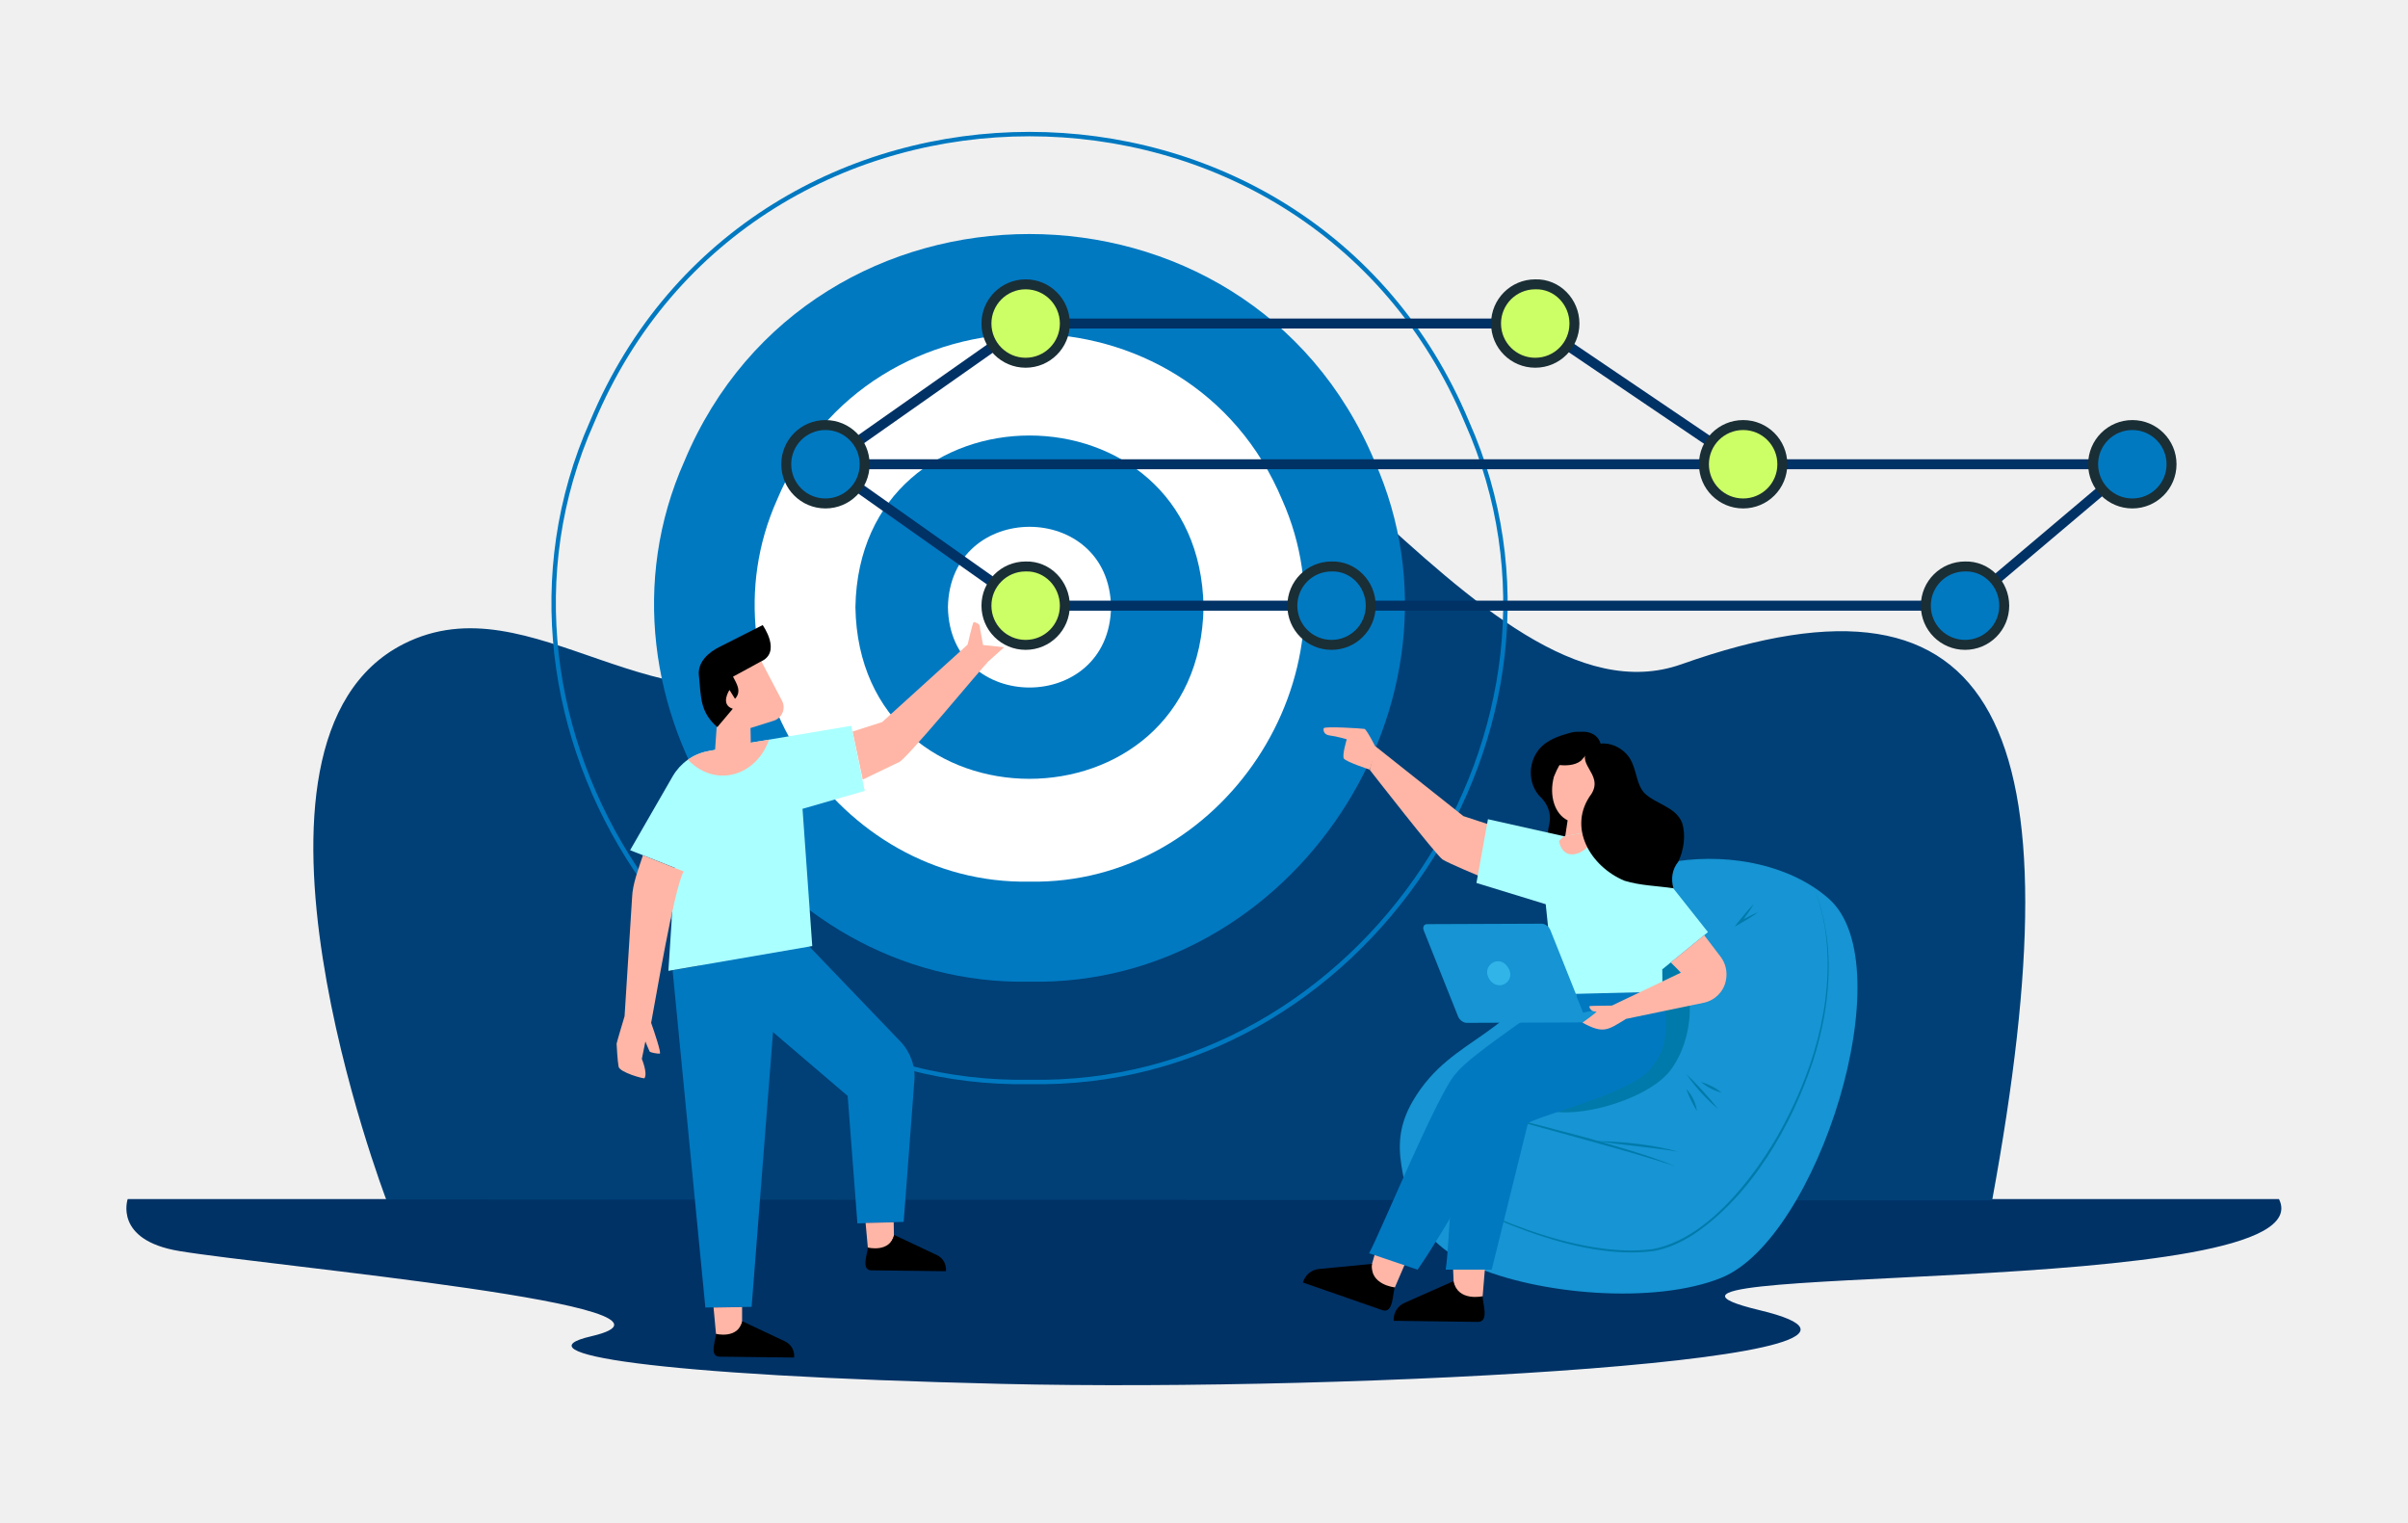
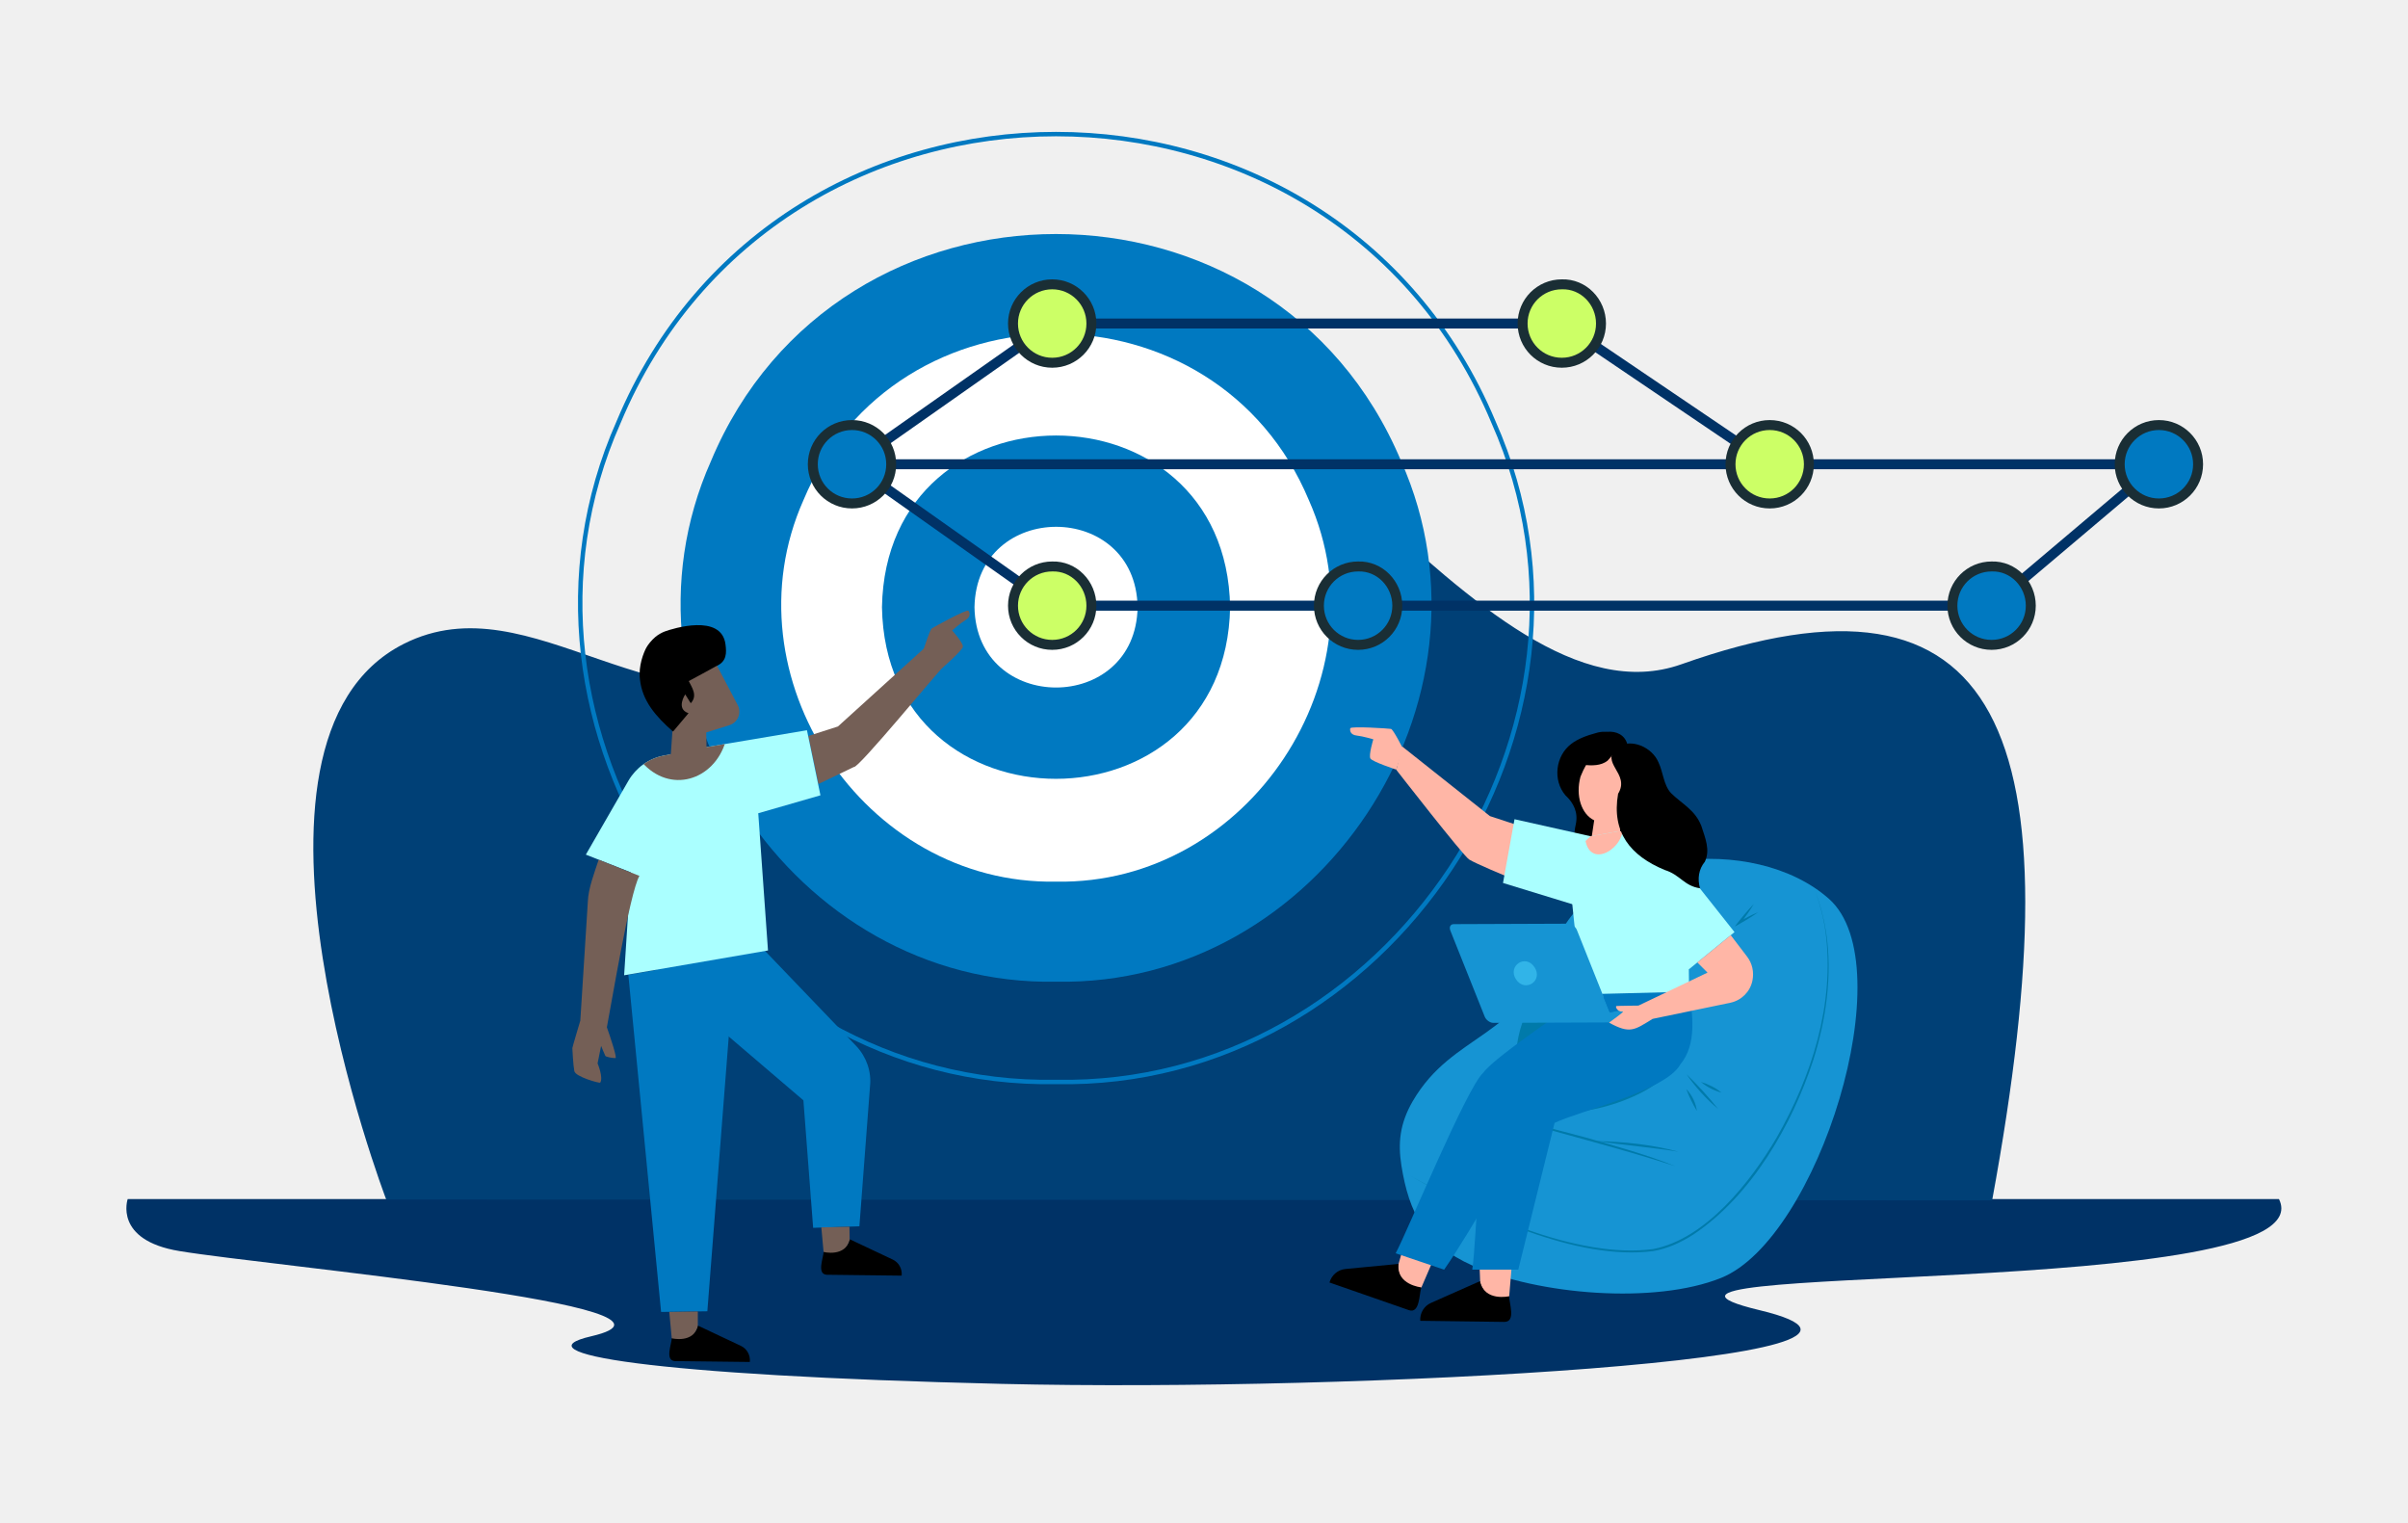
<svg xmlns="http://www.w3.org/2000/svg" xmlns:xlink="http://www.w3.org/1999/xlink" version="1.1" id="Layer_1" x="0px" y="0px" viewBox="0 0 1088 688" style="enable-background:new 0 0 1088 688;" xml:space="preserve">
  <defs id="defs57" />
  <style type="text/css" id="style1">
	.st0{fill:#003266;}
	.st1{fill:#004076;}
	.st2{fill:#1694D3;}
	.st3{fill:#007AAA;}
	.st4{fill:none;stroke:#0079C1;stroke-width:2;stroke-miterlimit:10;}
	.st5{fill:#0079C1;}
	.st6{fill:#FFFFFF;}
	.st7{clip-path:url(#XMLID_00000123402399690132298670000004424108753266375335_);fill:#FFB6A6;}
	.st8{fill:#1A1A35;}
	.st9{clip-path:url(#XMLID_00000101800526973775095070000014979071516310800813_);fill:#FF8E00;}
	.st10{clip-path:url(#XMLID_00000101800526973775095070000014979071516310800813_);fill:#1A1A35;}
	.st11{fill:#FF8E00;}
	.st12{clip-path:url(#XMLID_00000006700081858586000840000015336470869858794923_);fill:#FF8E00;}
	.st13{fill:#FFB6A6;}
	.st14{clip-path:url(#XMLID_00000132080627231136645110000006003757588537655468_);fill:#FFB6A6;}
	.st15{fill:#31B4E8;}
	.st16{fill:#0B6BA9;}
	.st17{fill:none;stroke:#0B6BA9;stroke-width:2.747;stroke-miterlimit:10;}
	.st18{clip-path:url(#SVGID_00000141418011603815838960000015018736191872324267_);}
	.st19{fill:none;stroke:#004076;stroke-width:1.072;stroke-miterlimit:10;}
	.st20{fill:none;stroke:#003266;stroke-width:1.422;stroke-linecap:round;stroke-linejoin:round;stroke-miterlimit:10;}
	.st21{fill:none;stroke:#FFFFFF;stroke-width:5.687;stroke-miterlimit:10;}
	.st22{fill:#E2E6ED;}
	.st23{fill:#F7941E;}
	.st24{fill:#005C75;}
	.st25{fill:none;stroke:#0079C1;stroke-width:0.875;stroke-dasharray:1.312,0.437;}
	.st26{fill:none;stroke:#0079C1;stroke-width:0.962;stroke-linecap:square;}
	.st27{fill:#FFFFFF;stroke:#1A2E35;stroke-width:1.422;stroke-miterlimit:10;}
	.st28{fill:#0079C1;stroke:#1A2E35;stroke-width:1.422;stroke-miterlimit:10;}
	.st29{opacity:0.3;}
	.st30{fill:none;stroke:#003266;stroke-width:1.422;stroke-miterlimit:10;}
</style>
  <g id="g2">
    <path class="st0" d="M57.7,541.7c0,0-6.5,18.6,23.4,23.5c40.8,6.8,244.2,25,186,38.5c-32.9,7.6,25.6,17.7,185.6,21.5   c160.1,3.8,434.7-11.2,342.3-33.3c-92.4-22.2,257.6-4.1,234.7-50.2H57.7z" id="path1" />
    <path class="st1" d="M174.5,541.9c0,0-79.1-207,7.9-251c58.2-29.4,114.9,44.7,188.5,10.3c65.5-30.6,36.7-121.5,104.8-146.3   c88.7-32.4,192,177.8,284,145.2c144.8-51.3,179.6,29.5,140.4,242.2L174.5,541.9z" id="path2" />
  </g>
  <g id="g12">
    <g id="g3">
      <path class="st2" d="M665.2,571.7c-21.3-9.5-28.6-23.8-32-45.1c-1.6-10.1-0.8-18.9,5.1-29.1c18.3-31.4,48.2-27.5,64.3-70.6    c16.2-43.1,89.9-50.9,123.8-20.8c33.9,30.2-5.1,153.6-48.7,171.2C747.7,589.4,695,585,665.2,571.7z" id="path3" />
    </g>
    <path class="st3" d="M754.9,434.8c12.4,9.5,10.5,34.8-0.3,48.9s-49.4,24.7-61.7,15.2c-12.4-9.5-9.1-35.8,1.7-49.9   C705.4,434.9,742.6,425.3,754.9,434.8z" id="path4" />
    <g id="g11">
      <path class="st3" d="M675.2,503.4c13.6,3.1,27.8,6.9,41.3,10.5c13.6,3.9,27.4,7.7,40.6,13C730.6,518.3,701.9,511.3,675.2,503.4    L675.2,503.4z" id="path5" />
      <path class="st3" d="M721.1,515.5c12.5,0.3,25.1,1.5,37.2,4.8C746.3,518.4,733,517.2,721.1,515.5L721.1,515.5z" id="path6" />
      <path class="st3" d="M792.4,408.4c-1.8,3.1-4,6.1-6.2,8.9c0,0-0.7-0.8-0.7-0.8c2.9-1.6,5.8-3.1,8.9-4.4c-3.3,2.4-7,4.5-10.6,6.5    C786.5,415.1,789.3,411.6,792.4,408.4L792.4,408.4z" id="path7" />
      <path class="st3" d="M762,485.3c5.1,4.9,9.9,10.2,14.3,15.7C770.9,496.5,766.1,491.2,762,485.3L762,485.3z" id="path8" />
      <path class="st3" d="M761.9,492c2.6,2.7,4.3,6.2,4.8,9.9C764.8,498.7,763.2,495.5,761.9,492L761.9,492z" id="path9" />
      <path class="st3" d="M768.5,488.8c3.4,1,6.6,2.6,9.3,4.8C774.4,492.7,771.3,491.1,768.5,488.8L768.5,488.8z" id="path10" />
      <path class="st3" d="M637.2,531.2c29.7,16.4,75.3,37.7,109.7,33.1c23.9-4.6,44-30.3,55.8-50.3c15.9-27.8,26.3-60.4,22.2-92.6    c-0.9-6.4-2.5-12.7-4.8-18.8c2.4,6,4,12.3,5,18.7c2.9,19.3,0,39.1-5.8,57.6c-9.6,29.4-28.1,61.5-54.3,78.9    c-5.5,3.5-11.5,6.3-18,7.4C712.3,569.8,667,548.2,637.2,531.2L637.2,531.2z" id="path11" />
    </g>
  </g>
-   <g id="g55">
+   <g id="g55" transform="translate(12)">
    <g id="g16">
-       <path class="st4" d="M465.2,488.8c-150.4,2.8-258.8-160.7-197.7-298.1c72.5-173.5,322.8-173.5,395.3,0    C724,328.2,615.6,491.7,465.2,488.8z" id="path12" />
-       <path class="st5" d="M465.2,443.5C346.5,445.8,261,316.8,309.2,208.4c57.2-136.9,254.6-136.9,311.9,0    C669.3,316.8,583.9,445.8,465.2,443.5z" id="path13" />
-       <path class="st6" d="M465.2,398.3C378.3,399.9,315.7,305.4,351,226c41.9-100.3,186.5-100.3,228.4,0    C614.7,305.4,552.1,399.9,465.2,398.3z" id="path14" />
-       <path class="st5" d="M543.8,274.3c-1.8,103.4-155.6,103.4-157.3,0C388.3,170.9,542.1,170.9,543.8,274.3z" id="path15" />
-       <path class="st6" d="M502,274.3c-0.8,48.4-72.9,48.4-73.7,0C429.2,225.9,501.2,225.9,502,274.3z" id="path16" />
-     </g>
-     <g id="g36" transform="translate(20,16)">
-       <path class="st5" d="M 386.9,454.6 333,398.4 295,421 c 1.4,1.3 66.7,56.9 68,58.1 l 4.4,57.6 20.9,-0.7 4.8,-63.3 c 0.7,-6.6 -1.6,-13.2 -6.2,-18.1 z" id="path17" />
-       <polygon class="st5" points="319.6,574.4 332.1,414 283.9,422.4 298.7,574.7 " id="polygon17" />
-       <g id="g18">
-         <defs id="defs17">
-           <path id="XMLID_00000045616340822321690680000012002101231188918672_" d="m 365.2,314.5 13.4,-4.3 39.6,-35.9 7.9,9.1 c -2,1.6 -38.4,46 -40.3,45.1 0,0 -16,7.7 -16,7.7 z" />
-         </defs>
-         <use xlink:href="#XMLID_00000045616340822321690680000012002101231188918672_" style="overflow:visible;fill:#ffb6a6" id="use17" />
-         <clipPath id="XMLID_00000018208588971266568550000013501173931957635005_">
-           <use xlink:href="#XMLID_00000045616340822321690680000012002101231188918672_" style="overflow:visible" id="use18" />
-         </clipPath>
-       </g>
-       <g id="g20">
-         <defs id="defs18">
-           <path id="XMLID_00000137817195738786775750000012214939017233552316_" d="m 364.6,311.9 6.1,29.4 -28.1,8.1 4.4,62 -65,11.2 3,-46.5 -20.3,-8 19.3,-33.5 c 3.4,-5.8 9.1,-9.9 15.7,-11.2 l 19.7,-3.9" />
-         </defs>
-         <use xlink:href="#XMLID_00000137817195738786775750000012214939017233552316_" style="overflow:visible;fill:#aaffff;fill-opacity:1" id="use19" />
-         <clipPath id="XMLID_00000103967443633162435390000004482912296710897296_">
-           <use xlink:href="#XMLID_00000137817195738786775750000012214939017233552316_" style="overflow:visible" id="use20" />
-         </clipPath>
-         <path style="fill:#ffb6a6" d="m 289.8,326.1 c 12.9,14.9 32.8,8.4 38,-9 l -32.1,4.4 z" clip-path="url(#XMLID_00000103967443633162435390000004482912296710897296_)" id="path20" />
-       </g>
-       <g id="g22">
-         <defs id="defs20">
-           <path id="XMLID_00000071558675517366683650000002679023847108395963_" d="m 323,280.9 10.3,19.6 c 1.9,3.5 0.1,7.9 -3.7,9.1 l -10.5,3.3 0.3,15 -16.8,1.9 3.2,-45.9 z" />
-         </defs>
-         <use xlink:href="#XMLID_00000071558675517366683650000002679023847108395963_" style="overflow:visible;fill:#ffb6a6" id="use21" />
-         <clipPath id="XMLID_00000096755067665926761840000014569734603333719970_">
-           <use xlink:href="#XMLID_00000071558675517366683650000002679023847108395963_" style="overflow:visible" id="use22" />
-         </clipPath>
-       </g>
-       <g id="g25">
-         <g id="g24">
-           <defs id="defs22">
-             <path id="XMLID_00000132806716748073542550000006351654391137727893_" d="m 383.8,536.2 0.1,6.2 c 0,0 -2.1,6.6 -6.9,6.6 -4.8,0 -4.9,-1.5 -4.9,-1.5 l -1,-11 z" />
-           </defs>
-           <use xlink:href="#XMLID_00000132806716748073542550000006351654391137727893_" style="overflow:visible;fill:#ffb6a6" id="use23" />
-           <clipPath id="XMLID_00000080174431708946743340000008173928129251552898_">
-             <use xlink:href="#XMLID_00000132806716748073542550000006351654391137727893_" style="overflow:visible" id="use24" />
-           </clipPath>
-         </g>
-         <path d="m 372.1,547.6 c 0,0 9.9,2.5 11.9,-5.7 l 19.3,9.1 c 2.8,1.3 4.4,4.2 4.1,7.3 -0.1,0 -33.8,-0.4 -33.9,-0.4 -4.6,-0.3 -1.4,-7.8 -1.4,-10.3 z" id="path24" />
-       </g>
-       <g id="g27">
-         <g id="g26">
-           <defs id="defs25">
-             <path id="XMLID_00000086661220817177460410000010791308712392787124_" d="m 315.3,574.5 v 6.9 c 0,0 -2.1,6.6 -6.9,6.6 -4.7,0 -4.9,-1.5 -4.9,-1.5 l -1.1,-11.8 z" />
-           </defs>
-           <use xlink:href="#XMLID_00000086661220817177460410000010791308712392787124_" style="overflow:visible;fill:#ffb6a6" id="use25" />
-           <clipPath id="XMLID_00000175282567216782411210000011509460153028378556_">
-             <use xlink:href="#XMLID_00000086661220817177460410000010791308712392787124_" style="overflow:visible" id="use26" />
-           </clipPath>
-         </g>
-         <path d="m 303.5,586.6 c 0,0 9.9,2.5 11.9,-5.7 l 19.3,9.1 c 2.8,1.3 4.4,4.2 4.1,7.3 -0.1,0 -33.8,-0.4 -33.9,-0.4 -4.6,-0.3 -1.4,-7.8 -1.4,-10.3 z" id="path26" />
-       </g>
-       <path d="m 323.5,283 c 0,0 -12,6.6 -12.3,6.7 1.3,2.7 4.2,6.5 0.9,10 l -2.5,-4 c 0,0 -4.4,6.6 1.5,8.5 l -7,8.3 c -7.9,-6.9 -7.3,-13.5 -8.3,-23.1 -0.8,-6.2 4.3,-10.7 9.4,-13.2 0,0 19.4,-9.8 19.4,-9.8 0,0 8.9,12.4 -1.1,16.6 z" id="path27" />
-       <path class="st13" d="m 417.2,275.2 c 0,0 2.3,-10 2.7,-10.1 0.4,-0.2 2.8,0.7 2.8,1.8 0,1.1 1.5,8.5 1.5,8.5 l 9.5,1 -7.8,7 z" id="path35" />
-       <path class="st13" d="m 288.9,377.7 -18.4,-7.3 c -1.9,5.8 -4.7,12.9 -4.9,19 0,0 -3.4,53.7 -3.4,53.7 0,0 -3.6,12 -3.6,12.4 0,0.4 0.4,7.9 0.9,10.4 0.5,2.6 11.5,5.6 11.7,5.2 1.5,-2.3 -1.2,-8.7 -1.2,-8.7 l 1.6,-7.9 c 0,0 1.6,4 1.9,4.5 0.2,0.5 3.5,1.1 4.6,1 0.8,-0.1 -2.4,-9.7 -3.9,-13.9 1.9,-9.6 10.3,-60.7 14.7,-68.4 z" id="path36" />
+       <path class="st4" d="M 465.2,488.8 C 314.8,491.6 206.4,328.1 267.5,190.7 340,17.2 590.3,17.2 662.8,190.7 724,328.2 615.6,491.7 465.2,488.8 Z" id="path12" />
+       <path class="st5" d="M 465.2,443.5 C 346.5,445.8 261,316.8 309.2,208.4 366.4,71.5 563.8,71.5 621.1,208.4 669.3,316.8 583.9,445.8 465.2,443.5 Z" id="path13" />
+       <path class="st6" d="M 465.2,398.3 C 378.3,399.9 315.7,305.4 351,226 c 41.9,-100.3 186.5,-100.3 228.4,0 35.3,79.4 -27.3,173.9 -114.2,172.3 z" id="path14" />
+       <path class="st5" d="m 543.8,274.3 c -1.8,103.4 -155.6,103.4 -157.3,0 1.8,-103.4 155.6,-103.4 157.3,0 z" id="path15" />
+       <path class="st6" d="m 502,274.3 c -0.8,48.4 -72.9,48.4 -73.7,0 0.9,-48.4 72.9,-48.4 73.7,0 z" id="path16" />
    </g>
    <g id="g54">
      <g id="g38">
        <g id="g37">
          <defs id="defs36">
-             <path id="XMLID_00000126318745599164316900000009541096457141076887_" d="M656.5,571.9l0.3,7.6c0,0,2.1,7.5,7.5,7.6       c5.3,0.1,5.6-1.5,5.6-1.5l1.1-13.3L656.5,571.9z" />
-           </defs>
-           <use xlink:href="#XMLID_00000126318745599164316900000009541096457141076887_" style="overflow:visible;fill:#FFB6A6;" id="use36" />
+             <path id="XMLID_00000126318745599164316900000009541096457141076887_" d="m 656.5,571.9 0.3,7.6 c 0,0 2.1,7.5 7.5,7.6 5.3,0.1 5.6,-1.5 5.6,-1.5 l 1.1,-13.3 z" />
+           </defs>
+           <use xlink:href="#XMLID_00000126318745599164316900000009541096457141076887_" style="overflow:visible;fill:#ffb6a6" id="use36" />
          <clipPath id="XMLID_00000162342708694886873260000012385410651943645361_">
-             <use xlink:href="#XMLID_00000126318745599164316900000009541096457141076887_" style="overflow:visible;" id="use37" />
-           </clipPath>
-         </g>
-         <path d="M669.9,585.6c0,0-11.2,2.6-13.2-6.8l-22.1,9.8c-3.2,1.4-5.1,4.6-4.9,8.1l0,0l38,0.5C673.1,597.2,669.8,588.6,669.9,585.6     z" id="path37" />
+             <use xlink:href="#XMLID_00000126318745599164316900000009541096457141076887_" style="overflow:visible" id="use37" />
+           </clipPath>
+         </g>
+         <path d="m 669.9,585.6 c 0,0 -11.2,2.6 -13.2,-6.8 l -22.1,9.8 c -3.2,1.4 -5.1,4.6 -4.9,8.1 v 0 l 38,0.5 c 5.4,0 2.1,-8.6 2.2,-11.6 z" id="path37" />
      </g>
      <g id="g40">
        <g id="g39">
          <defs id="defs38">
-             <path id="XMLID_00000111870283177755915490000007133872770799700917_" d="M621.8,564.4l-2.1,7.3c0,0-0.3,7.8,4.7,9.6       s5.8,0.4,5.8,0.4l5.3-12.3L621.8,564.4z" />
-           </defs>
-           <use xlink:href="#XMLID_00000111870283177755915490000007133872770799700917_" style="overflow:visible;fill:#FFB6A6;" id="use38" />
+             <path id="XMLID_00000111870283177755915490000007133872770799700917_" d="m 621.8,564.4 -2.1,7.3 c 0,0 -0.3,7.8 4.7,9.6 5,1.8 5.8,0.4 5.8,0.4 l 5.3,-12.3 z" />
+           </defs>
+           <use xlink:href="#XMLID_00000111870283177755915490000007133872770799700917_" style="overflow:visible;fill:#ffb6a6" id="use38" />
          <clipPath id="XMLID_00000094587285072795900240000011950947208664724919_">
-             <use xlink:href="#XMLID_00000111870283177755915490000007133872770799700917_" style="overflow:visible;" id="use39" />
-           </clipPath>
-         </g>
-         <path d="M630.2,581.6c0,0-11.4-1.1-10.3-10.6l-24,2.3c-3.4,0.3-6.3,2.8-7.2,6.1l35.9,12.5C629.6,593.6,629.2,584.4,630.2,581.6z" id="path39" />
+             <use xlink:href="#XMLID_00000111870283177755915490000007133872770799700917_" style="overflow:visible" id="use39" />
+           </clipPath>
+         </g>
+         <path d="m 630.2,581.6 c 0,0 -11.4,-1.1 -10.3,-10.6 l -24,2.3 c -3.4,0.3 -6.3,2.8 -7.2,6.1 l 35.9,12.5 c 5,1.7 4.6,-7.5 5.6,-10.3 z" id="path39" />
      </g>
      <g id="g53">
-         <path d="M697.9,336.1c-7.1,5.4-8.4,16.4-2.6,23.2c3.8,3.5,5.8,7.8,4.7,13c-4.6,20.3,15.1,22.7,30.4,22.2     c2.3-19.3-4.3-38.7-9.8-57c-1.4-5.9-5.9-8.1-11.6-6.3C705.2,332.2,700.8,333.8,697.9,336.1z" id="path40" />
-         <path class="st5" d="M709.6,445.8c-8,6.3-45.8,31.1-51.4,38.8l0,0c-7.5,6.7-34.3,71.8-39.6,81.6l21.9,7.4     c12.4-17.8,35.8-59.3,46-78.8c0,0,49.3-31.6,49.3-31.6V447L709.6,445.8z" id="path41" />
-         <path class="st5" d="M751.1,447c1.6,11,3.8,24.6-3.9,33.9l0,0c-6.6,12-45.4,20.9-56.8,26.4L674,573.6h-20.8     c2-11.8,3.3-75.1,10-84.5h0c5.7-14.7,44.9-33.2,56.7-42.1H751.1z" id="path42" />
+         <path d="m 697.9,336.1 c -7.1,5.4 -8.4,16.4 -2.6,23.2 3.8,3.5 5.8,7.8 4.7,13 -4.6,20.3 15.1,22.7 30.4,22.2 2.3,-19.3 -4.3,-38.7 -9.8,-57 -1.4,-5.9 -5.9,-8.1 -11.6,-6.3 -3.8,1 -8.2,2.6 -11.1,4.9 z" id="path40" />
+         <path class="st5" d="m 709.6,445.8 c -8,6.3 -45.8,31.1 -51.4,38.8 v 0 c -7.5,6.7 -34.3,71.8 -39.6,81.6 l 21.9,7.4 c 12.4,-17.8 35.8,-59.3 46,-78.8 0,0 49.3,-31.6 49.3,-31.6 V 447 Z" id="path41" />
+         <path class="st5" d="m 751.1,447 c 1.6,11 3.8,24.6 -3.9,33.9 v 0 c -6.6,12 -45.4,20.9 -56.8,26.4 L 674,573.6 h -20.8 c 2,-11.8 3.3,-75.1 10,-84.5 v 0 c 5.7,-14.7 44.9,-33.2 56.7,-42.1 z" id="path42" />
        <g id="g49">
          <g id="g43">
            <defs id="defs42">
-               <path id="XMLID_00000037660895084499481730000006568235275533148288_" d="M674,372.9l-12.8-4.2l-39.7-31.5l-2.6,10.6        c0,0,30.1,38.7,32.9,40.5c2.8,1.8,17.3,7.8,17.3,7.8L674,372.9z" />
-             </defs>
-             <use xlink:href="#XMLID_00000037660895084499481730000006568235275533148288_" style="overflow:visible;fill:#FFB6A6;" id="use42" />
+               <path id="XMLID_00000037660895084499481730000006568235275533148288_" d="m 674,372.9 -12.8,-4.2 -39.7,-31.5 -2.6,10.6 c 0,0 30.1,38.7 32.9,40.5 2.8,1.8 17.3,7.8 17.3,7.8 z" />
+             </defs>
+             <use xlink:href="#XMLID_00000037660895084499481730000006568235275533148288_" style="overflow:visible;fill:#ffb6a6" id="use42" />
            <clipPath id="XMLID_00000000219247839484180210000005859581488268840620_">
-               <use xlink:href="#XMLID_00000037660895084499481730000006568235275533148288_" style="overflow:visible;" id="use43" />
+               <use xlink:href="#XMLID_00000037660895084499481730000006568235275533148288_" style="overflow:visible" id="use43" />
            </clipPath>
          </g>
          <g id="g45">
            <defs id="defs43">
-               <path id="XMLID_00000158029054963071255210000011759180318687484801_" d="M702.1,350.9c12.6-31.9,38.8-1.8,18.4,17.5        l-1.2,17.4l-13.1-1.3l2.1-13.9C702.5,367.8,699.8,359.5,702.1,350.9z" />
-             </defs>
-             <use xlink:href="#XMLID_00000158029054963071255210000011759180318687484801_" style="overflow:visible;fill:#FFB6A6;" id="use44" />
+               <path id="XMLID_00000158029054963071255210000011759180318687484801_" d="m 702.1,350.9 c 12.6,-31.9 38.8,-1.8 18.4,17.5 l -1.2,17.4 -13.1,-1.3 2.1,-13.9 c -5.8,-2.8 -8.5,-11.1 -6.2,-19.7 z" />
+             </defs>
+             <use xlink:href="#XMLID_00000158029054963071255210000011759180318687484801_" style="overflow:visible;fill:#ffb6a6" id="use44" />
            <clipPath id="XMLID_00000050660844256796972920000001944687980094669741_">
-               <use xlink:href="#XMLID_00000158029054963071255210000011759180318687484801_" style="overflow:visible;" id="use45" />
+               <use xlink:href="#XMLID_00000158029054963071255210000011759180318687484801_" style="overflow:visible" id="use45" />
            </clipPath>
          </g>
          <g id="g48">
-             <polygon class="st11" points="706.7,377.8 672.3,370.1 667.1,398.9 701,409.3      " id="polygon45" style="fill:#aaffff;fill-opacity:1" />
+             <polygon class="st11" points="706.7,377.8 672.3,370.1 667.1,398.9 701,409.3 " id="polygon45" style="fill:#aaffff;fill-opacity:1" />
            <g id="g47">
              <defs id="defs45">
-                 <path id="XMLID_00000142870588312482286890000005864276382340895918_" d="M703.5,450.3c0,0-6.3-44.8-5.9-55.4         c0.5-10.7,9.1-17.1,9.1-17.1l12.9-2.3c0,0,22.5,1.1,27.3,16.1c4.8,15,4.2,58.7,4.2,58.7H703.5z" />
+                 <path id="XMLID_00000142870588312482286890000005864276382340895918_" d="m 703.5,450.3 c 0,0 -6.3,-44.8 -5.9,-55.4 0.5,-10.7 9.1,-17.1 9.1,-17.1 l 12.9,-2.3 c 0,0 22.5,1.1 27.3,16.1 4.8,15 4.2,58.7 4.2,58.7 z" />
              </defs>
              <use xlink:href="#XMLID_00000142870588312482286890000005864276382340895918_" style="overflow:visible;fill:#aaffff;fill-opacity:1" id="use46" />
              <clipPath id="XMLID_00000110451951279901880960000009360824398427528350_">
-                 <use xlink:href="#XMLID_00000142870588312482286890000005864276382340895918_" style="overflow:visible;" id="use47" />
+                 <use xlink:href="#XMLID_00000142870588312482286890000005864276382340895918_" style="overflow:visible" id="use47" />
              </clipPath>
-               <path style="clip-path:url(#XMLID_00000110451951279901880960000009360824398427528350_);fill:#FFB6A6;" d="M721.2,374.4        c-0.1,10-17,19.3-17.2,1.7L721.2,374.4z" clip-path="url(#XMLID_00000110451951279901880960000009360824398427528350_)" id="path47" />
+               <path style="fill:#ffb6a6" d="m 721.2,374.4 c -0.1,10 -17,19.3 -17.2,1.7 z" clip-path="url(#XMLID_00000110451951279901880960000009360824398427528350_)" id="path47" />
            </g>
-             <polygon class="st11" points="743.5,385.5 771.7,421.1 751.1,437.9 732.6,414.4      " id="polygon47" style="fill:#aaffff;fill-opacity:1" />
-           </g>
-           <path class="st13" d="M621.9,338.2c0,0-4.4-8.7-5.4-8.9c-1.1-0.2-18-1.3-18.4-0.3c-0.3,1.1,0.1,3,2.9,3.3      c2.8,0.3,7.5,1.7,7.5,1.7s-2.2,7.2-1.3,8.7c1,1.5,11.7,5,11.7,5L621.9,338.2z" id="path48" />
+             <polygon class="st11" points="743.5,385.5 771.7,421.1 751.1,437.9 732.6,414.4 " id="polygon47" style="fill:#aaffff;fill-opacity:1" />
+           </g>
+           <path class="st13" d="m 621.9,338.2 c 0,0 -4.4,-8.7 -5.4,-8.9 -1.1,-0.2 -18,-1.3 -18.4,-0.3 -0.3,1.1 0.1,3 2.9,3.3 2.8,0.3 7.5,1.7 7.5,1.7 0,0 -2.2,7.2 -1.3,8.7 1,1.5 11.7,5 11.7,5 z" id="path48" />
        </g>
        <g id="g51">
-           <path class="st2" d="M714.4,461.9l43.6-10c2-0.4,1.9-2.6,1.6-4.2l-45.1,9.9V461.9z" id="path49" />
-           <path class="st2" d="M714.4,461.9l-51.7,0.2c-1.5,0-3.3-1.3-3.9-2.9l-15.5-38.8c-0.6-1.6,0-2.9,1.6-2.9l51.7-0.2      c1.5,0,3.3,1.3,3.9,2.9l15.5,38.8C716.6,460.6,715.9,461.9,714.4,461.9z" id="path50" />
-           <polygon class="st5" points="759.5,447.8 711.9,449 715.3,457.4     " id="polygon50" />
-           <path class="st15" d="M681.3,436.9c4.1,6.1-4.1,11.7-8.3,5.6C669,436.4,677.2,430.8,681.3,436.9z" id="path51" />
+           <path class="st2" d="m 714.4,461.9 43.6,-10 c 2,-0.4 1.9,-2.6 1.6,-4.2 l -45.1,9.9 v 4.3 z" id="path49" />
+           <path class="st2" d="m 714.4,461.9 -51.7,0.2 c -1.5,0 -3.3,-1.3 -3.9,-2.9 l -15.5,-38.8 c -0.6,-1.6 0,-2.9 1.6,-2.9 l 51.7,-0.2 c 1.5,0 3.3,1.3 3.9,2.9 L 716,459 c 0.6,1.6 -0.1,2.9 -1.6,2.9 z" id="path50" />
+           <polygon class="st5" points="759.5,447.8 711.9,449 715.3,457.4 " id="polygon50" />
+           <path class="st15" d="m 681.3,436.9 c 4.1,6.1 -4.1,11.7 -8.3,5.6 -4,-6.1 4.2,-11.7 8.3,-5.6 z" id="path51" />
        </g>
        <g id="g52">
          <defs id="defs51">
-             <path id="XMLID_00000022529475121824963310000013760732293271509170_" d="M777.4,432.2l-7.4-9.7l-15.1,12.3l4.6,4.6l-31.2,14.9       c0,0-9.7,0.1-10,0.2c-0.5,0.2,0.3,2.7,3,2.5c0.6,0.1-6.3,5-6.3,5c9.5,5.2,11.4,3.4,19.7-1.7c0,0,35.2-7.3,35.2-7.3       c5-1.1,8.9-5,9.9-10l0,0C780.6,439.1,779.7,435.2,777.4,432.2z" />
-           </defs>
-           <use xlink:href="#XMLID_00000022529475121824963310000013760732293271509170_" style="overflow:visible;fill:#FFB6A6;" id="use51" />
+             <path id="XMLID_00000022529475121824963310000013760732293271509170_" d="m 777.4,432.2 -7.4,-9.7 -15.1,12.3 4.6,4.6 -31.2,14.9 c 0,0 -9.7,0.1 -10,0.2 -0.5,0.2 0.3,2.7 3,2.5 0.6,0.1 -6.3,5 -6.3,5 9.5,5.2 11.4,3.4 19.7,-1.7 0,0 35.2,-7.3 35.2,-7.3 5,-1.1 8.9,-5 9.9,-10 v 0 c 0.8,-3.9 -0.1,-7.8 -2.4,-10.8 z" />
+           </defs>
+           <use xlink:href="#XMLID_00000022529475121824963310000013760732293271509170_" style="overflow:visible;fill:#ffb6a6" id="use51" />
          <clipPath id="XMLID_00000043435119466028924770000012369923031335176097_">
-             <use xlink:href="#XMLID_00000022529475121824963310000013760732293271509170_" style="overflow:visible;" id="use52" />
-           </clipPath>
-         </g>
-         <path d="M718.7,337.5c-8.2,7.3,6.1,11.8,0.4,21.1c-11.2,15-0.5,32.9,14.9,39.3c7.1,2.2,14.8,2.3,22.1,3.4     c-1.2-4.3-0.6-8.6,2.2-12c2.5-5.3,3.5-12,1.7-17.6c-2.8-7.2-11.9-8.4-17-13.4c-3.4-3.7-3.5-9.4-5.7-14     C734.4,337.6,725.2,333.4,718.7,337.5z" id="path52" />
-         <path d="M714.3,343.7c-3,2.3-7,2.2-10.5,1.9c0.3-2.9,0.2-5.9,1-8.6c2.7-7.3,16.2-9.5,18.5-0.7C716.2,339.6,719,338.7,714.3,343.7     z" id="path53" />
-       </g>
-     </g>
-   </g>
-   <g id="g1247" transform="matrix(3.16276,0,0,3.16276,-1469.348,-96.41817)">
+             <use xlink:href="#XMLID_00000022529475121824963310000013760732293271509170_" style="overflow:visible" id="use52" />
+           </clipPath>
+         </g>
+         <path d="m 718.7,337.5 c -8.2,7.3 6.1,11.8 0.4,21.1 -3.029,17.518 5.647,28.028 21.047,34.428 7.1,2.2 8.653,7.172 15.953,8.272 -1.2,-4.3 -0.6,-8.6 2.2,-12 2.5,-5.3 0.208,-10.573 -1.592,-16.173 C 753.908,365.927 748.1,363.3 743,358.3 c -3.4,-3.7 -3.5,-9.4 -5.7,-14 -2.9,-6.7 -12.1,-10.9 -18.6,-6.8 z" id="path52" />
+         <path d="m 714.3,343.7 c -3,2.3 -7,2.2 -10.5,1.9 0.3,-2.9 0.2,-5.9 1,-8.6 2.7,-7.3 16.2,-9.5 18.5,-0.7 -7.1,3.3 -4.3,2.4 -9,7.4 z" id="path53" />
+       </g>
+     </g>
+     <g id="g1" transform="translate(-32,2)">
+       <g id="g36" transform="translate(20,16)">
+         <path class="st5" d="M 386.9,454.6 333,398.4 295,421 c 1.4,1.3 66.7,56.9 68,58.1 l 4.4,57.6 20.9,-0.7 4.8,-63.3 c 0.7,-6.6 -1.6,-13.2 -6.2,-18.1 z" id="path17" />
+         <polygon class="st5" points="332.1,414 283.9,422.4 298.7,574.7 319.6,574.4 " id="polygon17" />
+         <g id="g18">
+           <defs id="defs17">
+             <path id="XMLID_00000045616340822321690680000012002101231188918672_" d="m 365.2,314.5 13.4,-4.3 39.6,-35.9 7.9,9.1 c -2,1.6 -38.4,46 -40.3,45.1 0,0 -16,7.7 -16,7.7 z" />
+           </defs>
+           <use xlink:href="#XMLID_00000045616340822321690680000012002101231188918672_" style="overflow:visible;fill:#745f56;fill-opacity:1" id="use17" />
+           <clipPath id="XMLID_00000018208588971266568550000013501173931957635005_">
+             <use xlink:href="#XMLID_00000045616340822321690680000012002101231188918672_" style="overflow:visible" id="use18" />
+           </clipPath>
+         </g>
+         <g id="g20">
+           <defs id="defs18">
+             <path id="XMLID_00000137817195738786775750000012214939017233552316_" d="m 364.6,311.9 6.1,29.4 -28.1,8.1 4.4,62 -65,11.2 3,-46.5 -20.3,-8 19.3,-33.5 c 3.4,-5.8 9.1,-9.9 15.7,-11.2 l 19.7,-3.9" />
+           </defs>
+           <use xlink:href="#XMLID_00000137817195738786775750000012214939017233552316_" style="overflow:visible;fill:#aaffff;fill-opacity:1" id="use19" />
+           <clipPath id="XMLID_00000103967443633162435390000004482912296710897296_">
+             <use xlink:href="#XMLID_00000137817195738786775750000012214939017233552316_" style="overflow:visible" id="use20" />
+           </clipPath>
+           <path style="fill:#745f56;fill-opacity:1" d="m 289.8,326.1 c 12.9,14.9 32.8,8.4 38,-9 l -32.1,4.4 z" clip-path="url(#XMLID_00000103967443633162435390000004482912296710897296_)" id="path20" />
+         </g>
+         <g id="g22">
+           <defs id="defs20">
+             <path id="XMLID_00000071558675517366683650000002679023847108395963_" d="m 323,280.9 10.3,19.6 c 1.9,3.5 0.1,7.9 -3.7,9.1 l -10.5,3.3 0.3,15 -16.8,1.9 3.2,-45.9 z" />
+           </defs>
+           <use xlink:href="#XMLID_00000071558675517366683650000002679023847108395963_" style="overflow:visible;fill:#745f56;fill-opacity:1" id="use21" />
+           <clipPath id="XMLID_00000096755067665926761840000014569734603333719970_">
+             <use xlink:href="#XMLID_00000071558675517366683650000002679023847108395963_" style="overflow:visible" id="use22" />
+           </clipPath>
+         </g>
+         <g id="g25">
+           <g id="g24">
+             <defs id="defs22">
+               <path id="XMLID_00000132806716748073542550000006351654391137727893_" d="m 383.8,536.2 0.1,6.2 c 0,0 -2.1,6.6 -6.9,6.6 -4.8,0 -4.9,-1.5 -4.9,-1.5 l -1,-11 z" />
+             </defs>
+             <use xlink:href="#XMLID_00000132806716748073542550000006351654391137727893_" style="overflow:visible;fill:#745f56;fill-opacity:1" id="use23" />
+             <clipPath id="XMLID_00000080174431708946743340000008173928129251552898_">
+               <use xlink:href="#XMLID_00000132806716748073542550000006351654391137727893_" style="overflow:visible" id="use24" />
+             </clipPath>
+           </g>
+           <path d="m 372.1,547.6 c 0,0 9.9,2.5 11.9,-5.7 l 19.3,9.1 c 2.8,1.3 4.4,4.2 4.1,7.3 -0.1,0 -33.8,-0.4 -33.9,-0.4 -4.6,-0.3 -1.4,-7.8 -1.4,-10.3 z" id="path24" />
+         </g>
+         <g id="g27">
+           <g id="g26">
+             <defs id="defs25">
+               <path id="XMLID_00000086661220817177460410000010791308712392787124_" d="m 315.3,574.5 v 6.9 c 0,0 -2.1,6.6 -6.9,6.6 -4.7,0 -4.9,-1.5 -4.9,-1.5 l -1.1,-11.8 z" />
+             </defs>
+             <use xlink:href="#XMLID_00000086661220817177460410000010791308712392787124_" style="overflow:visible;fill:#745f56;fill-opacity:1" id="use25" />
+             <clipPath id="XMLID_00000175282567216782411210000011509460153028378556_">
+               <use xlink:href="#XMLID_00000086661220817177460410000010791308712392787124_" style="overflow:visible" id="use26" />
+             </clipPath>
+           </g>
+           <path d="m 303.5,586.6 c 0,0 9.9,2.5 11.9,-5.7 l 19.3,9.1 c 2.8,1.3 4.4,4.2 4.1,7.3 -0.1,0 -33.8,-0.4 -33.9,-0.4 -4.6,-0.3 -1.4,-7.8 -1.4,-10.3 z" id="path26" />
+         </g>
+         <path d="m 323.5,283 c 0,0 -12,6.6 -12.3,6.7 1.3,2.7 4.2,6.5 0.9,10 l -2.5,-4 c 0,0 -4.4,6.6 1.5,8.5 l -7,8.3 c -7.9,-6.9 -13.948,-13.972 -14.948,-23.572 -0.8,-6.2 1.742,-12.125 2.742,-14.081 0.82,-1.602 2.534,-3.659 4.212,-5.082 1.257,-1.066 2.984,-2.016 4.27,-2.491 3.439,-1.27 25.63,-8.277 27.423,5.851 0.473,3.724 0.7,7.775 -4.3,9.875 z" id="path27" />
+         <path class="st13" d="m 288.9,377.7 -18.4,-7.3 c -1.9,5.8 -4.7,12.9 -4.9,19 0,0 -3.4,53.7 -3.4,53.7 0,0 -3.6,12 -3.6,12.4 0,0.4 0.4,7.9 0.9,10.4 0.5,2.6 11.5,5.6 11.7,5.2 1.5,-2.3 -1.2,-8.7 -1.2,-8.7 l 1.6,-7.9 c 0,0 1.6,4 1.9,4.5 0.2,0.5 3.5,1.1 4.6,1 0.8,-0.1 -2.4,-9.7 -3.9,-13.9 1.9,-9.6 10.3,-60.7 14.7,-68.4 z" id="path36" style="fill:#745f56;fill-opacity:1" />
+       </g>
+       <path class="st13" d="m 437.381,291.114 c 0,0 2.768,-8.576 3.59,-9.179 0.913,-0.646 15.766,-8.781 16.551,-8.044 0.737,0.87 1.177,2.761 -1.235,4.216 -2.411,1.455 -6.08,4.709 -6.08,4.709 0,0 5.035,5.597 4.853,7.337 -0.273,1.782 -9.321,9.61 -9.321,9.61 z" id="path48-3" style="fill:#745f56;fill-opacity:1" />
+     </g>
+   </g>
+   <g id="g1247" transform="matrix(3.16276,0,0,3.16276,-1457.348,-96.41817)">
    <g id="g1246">
      <line class="st32" x1="588.1" y1="96.8" x2="769.2" y2="96.8" id="line1240" style="fill:none;stroke:#003266;stroke-width:1.422;stroke-miterlimit:10" />
      <polyline class="st32" points="582.5,96.8 611.1,76.7 683.9,76.7 713.6,96.8    " id="polyline1240" style="fill:none;stroke:#003266;stroke-width:1.422;stroke-miterlimit:10" />
-       <path class="st30" d="m 719.2,96.8 c 0,3.1 -2.5,5.6 -5.6,5.6 -3.1,0 -5.6,-2.5 -5.6,-5.6 0,-3.1 2.5,-5.6 5.6,-5.6 3.1,0 5.6,2.5 5.6,5.6 z" id="path1241" style="fill:#ccff66;stroke:#1a2e35;stroke-width:1.422;stroke-miterlimit:10;fill-opacity:1" />
-       <circle class="st30" cx="611.1" cy="76.7" r="5.6" id="circle1241" style="fill:#ccff66;stroke:#1a2e35;stroke-width:1.422;stroke-miterlimit:10;fill-opacity:1" />
-       <path class="st30" d="m 689.5,76.7 c 0,3.1 -2.5,5.6 -5.6,5.6 -3.1,0 -5.6,-2.5 -5.6,-5.6 0,-3.1 2.5,-5.6 5.6,-5.6 3.1,-0.1 5.6,2.5 5.6,5.6 z" id="path1242" style="fill:#ccff66;stroke:#1a2e35;stroke-width:1.422;stroke-miterlimit:10;fill-opacity:1" />
+       <path class="st30" d="m 719.2,96.8 c 0,3.1 -2.5,5.6 -5.6,5.6 -3.1,0 -5.6,-2.5 -5.6,-5.6 0,-3.1 2.5,-5.6 5.6,-5.6 3.1,0 5.6,2.5 5.6,5.6 z" id="path1241" style="fill:#ccff66;fill-opacity:1;stroke:#1a2e35;stroke-width:1.422;stroke-miterlimit:10" />
+       <circle class="st30" cx="611.1" cy="76.7" r="5.6" id="circle1241" style="fill:#ccff66;fill-opacity:1;stroke:#1a2e35;stroke-width:1.422;stroke-miterlimit:10" />
+       <path class="st30" d="m 689.5,76.7 c 0,3.1 -2.5,5.6 -5.6,5.6 -3.1,0 -5.6,-2.5 -5.6,-5.6 0,-3.1 2.5,-5.6 5.6,-5.6 3.1,-0.1 5.6,2.5 5.6,5.6 z" id="path1242" style="fill:#ccff66;fill-opacity:1;stroke:#1a2e35;stroke-width:1.422;stroke-miterlimit:10" />
      <polyline class="st32" points="582.5,96.8 611.1,117 745.3,117 769.2,96.8    " id="polyline1242" style="fill:none;stroke:#003266;stroke-width:1.422;stroke-miterlimit:10" />
      <path class="st30" d="m 660.4,117 c 0,3.1 -2.5,5.6 -5.6,5.6 -3.1,0 -5.6,-2.5 -5.6,-5.6 0,-3.1 2.5,-5.6 5.6,-5.6 3.1,-0.1 5.6,2.5 5.6,5.6 z" id="path1243" style="fill:#0079c1;stroke:#1a2e35;stroke-width:1.422;stroke-miterlimit:10" />
-       <path class="st30" d="m 616.7,117 c 0,3.1 -2.5,5.6 -5.6,5.6 -3.1,0 -5.6,-2.5 -5.6,-5.6 0,-3.1 2.5,-5.6 5.6,-5.6 3.1,-0.1 5.6,2.5 5.6,5.6 z" id="path1244" style="fill:#ccff66;stroke:#1a2e35;stroke-width:1.422;stroke-miterlimit:10;fill-opacity:1" />
+       <path class="st30" d="m 616.7,117 c 0,3.1 -2.5,5.6 -5.6,5.6 -3.1,0 -5.6,-2.5 -5.6,-5.6 0,-3.1 2.5,-5.6 5.6,-5.6 3.1,-0.1 5.6,2.5 5.6,5.6 z" id="path1244" style="fill:#ccff66;fill-opacity:1;stroke:#1a2e35;stroke-width:1.422;stroke-miterlimit:10" />
      <path class="st30" d="m 750.9,117 c 0,3.1 -2.5,5.6 -5.6,5.6 -3.1,0 -5.6,-2.5 -5.6,-5.6 0,-3.1 2.5,-5.6 5.6,-5.6 3.1,-0.1 5.6,2.5 5.6,5.6 z" id="path1245" style="fill:#0079c1;stroke:#1a2e35;stroke-width:1.422;stroke-miterlimit:10" />
      <circle class="st30" cx="769.2" cy="96.8" r="5.6" id="circle1245" style="fill:#0079c1;stroke:#1a2e35;stroke-width:1.422;stroke-miterlimit:10" />
      <path class="st30" d="m 588.1,96.8 c 0,3.1 -2.5,5.6 -5.6,5.6 -3.1,0 -5.6,-2.5 -5.6,-5.6 0,-3.1 2.5,-5.6 5.6,-5.6 3.1,0 5.6,2.5 5.6,5.6 z" id="path1246" style="fill:#0079c1;stroke:#1a2e35;stroke-width:1.422;stroke-miterlimit:10" />
    </g>
  </g>
</svg>
